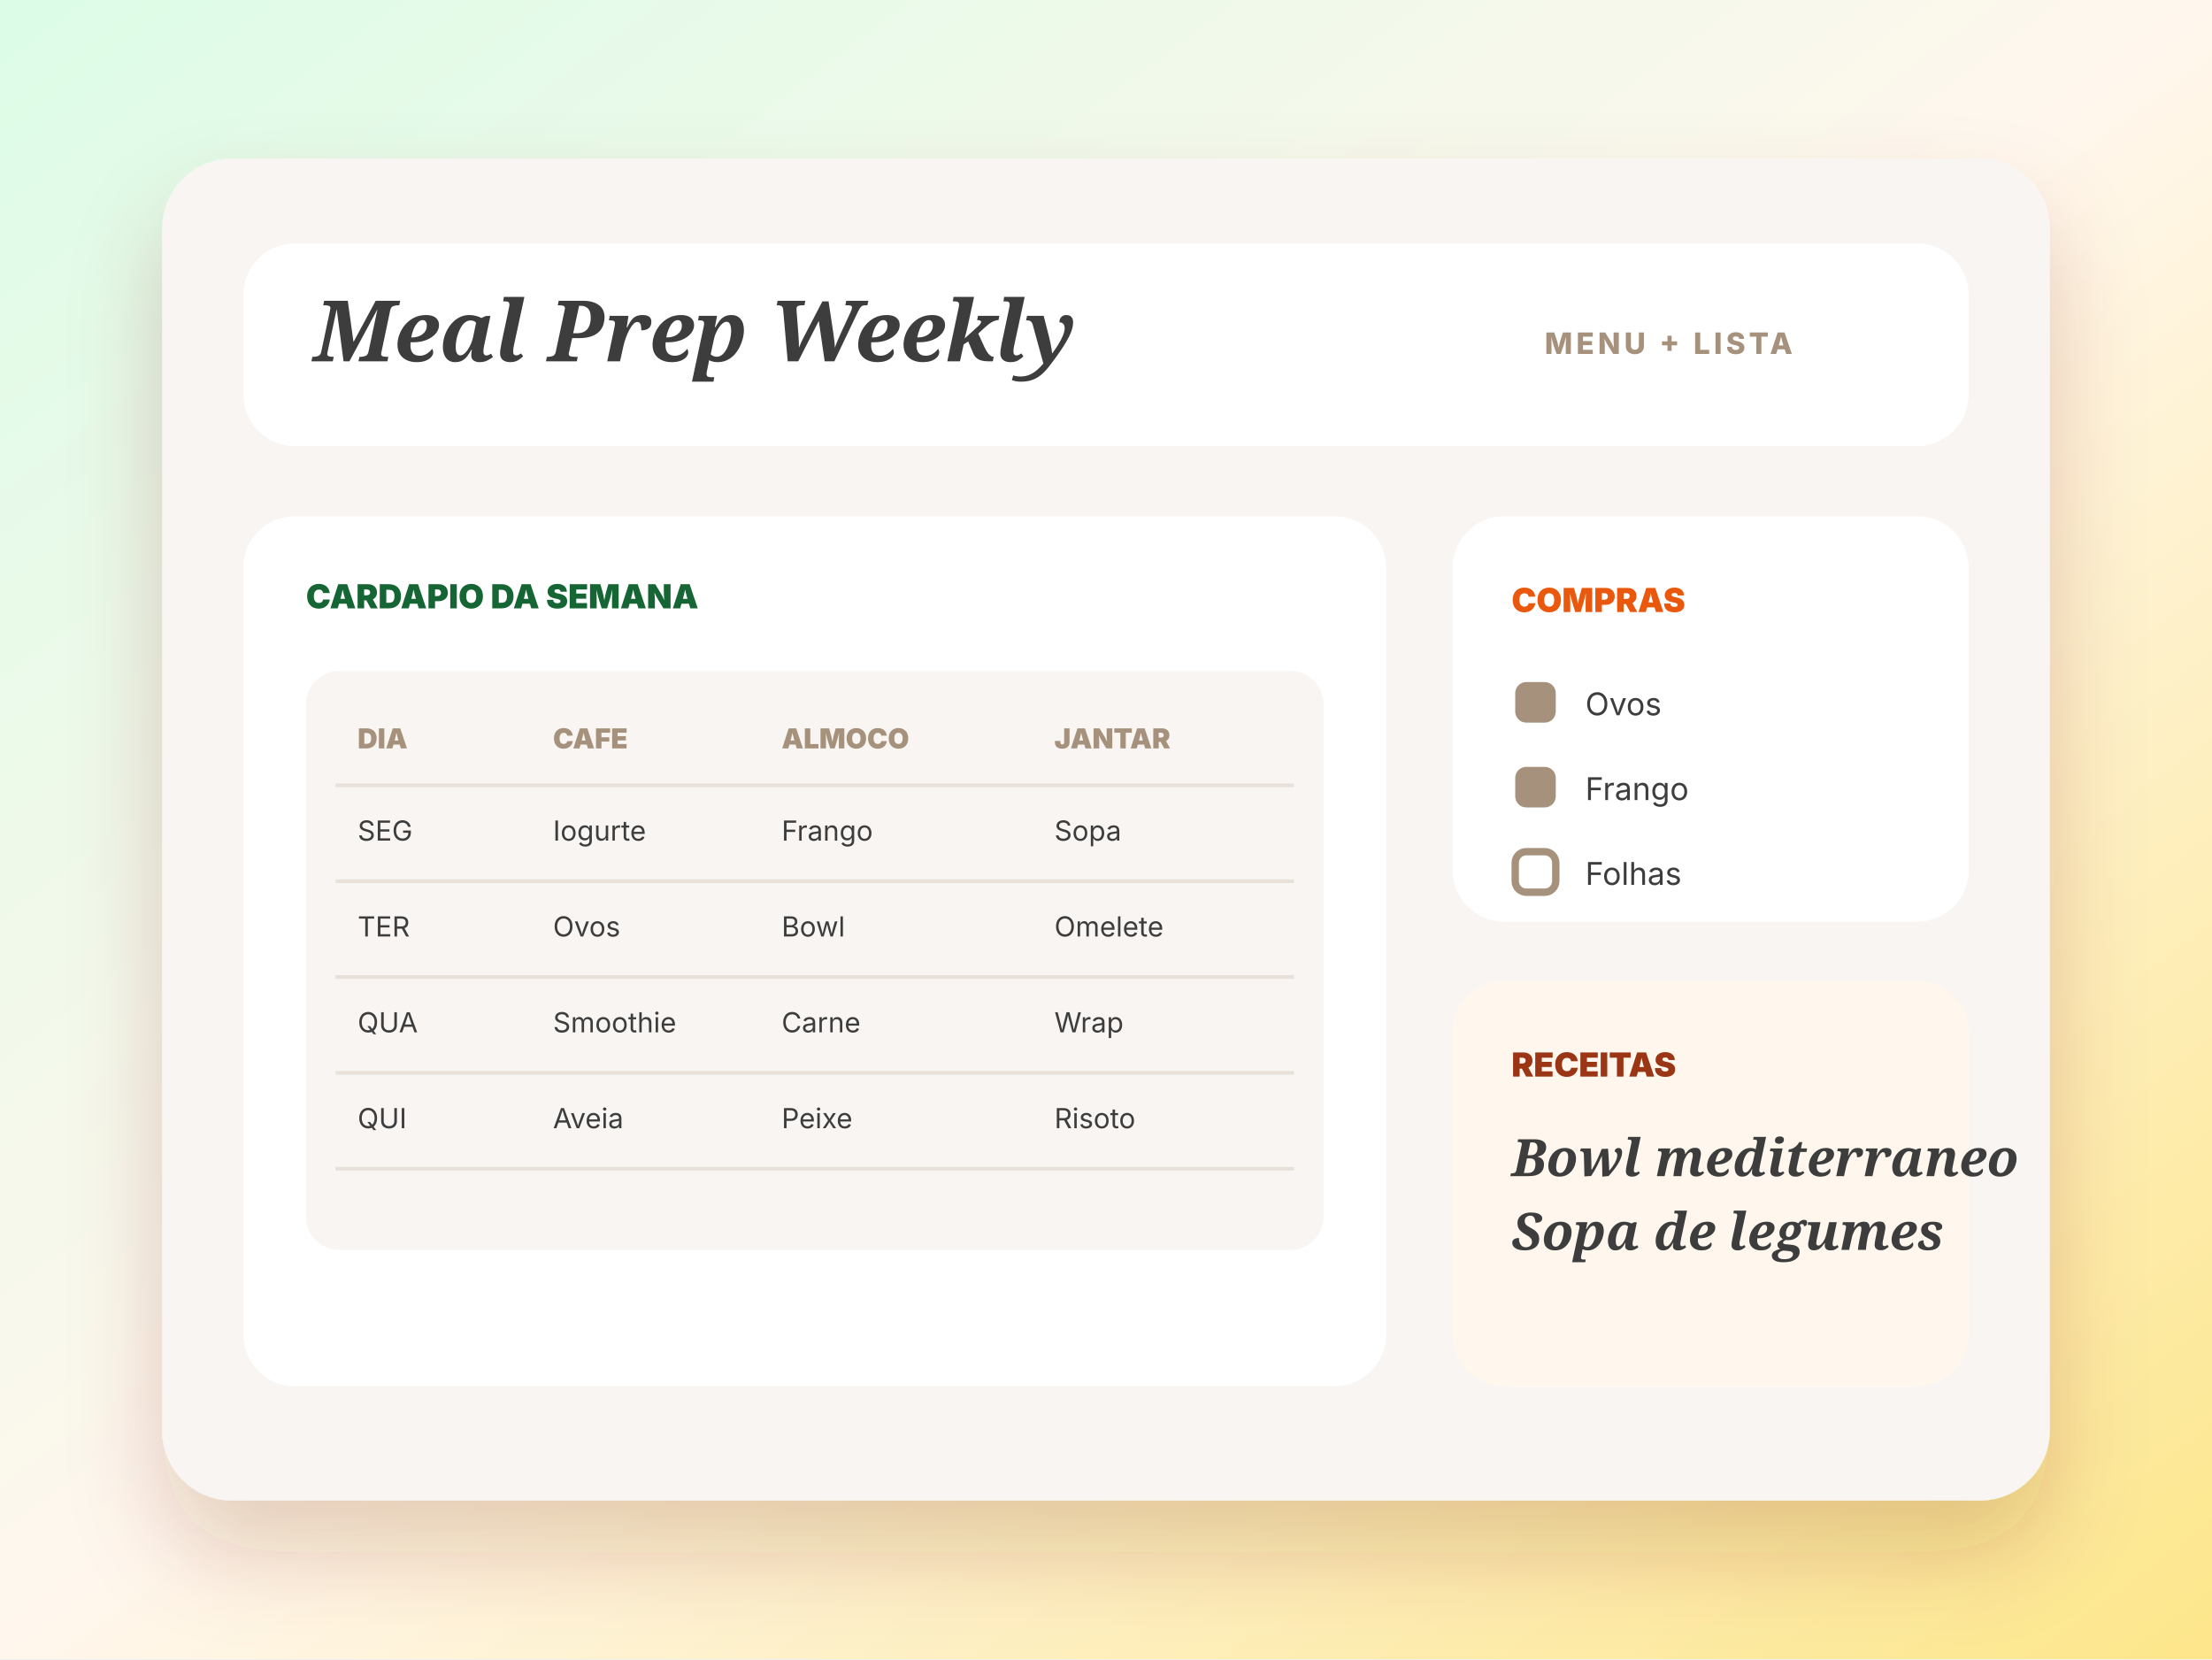
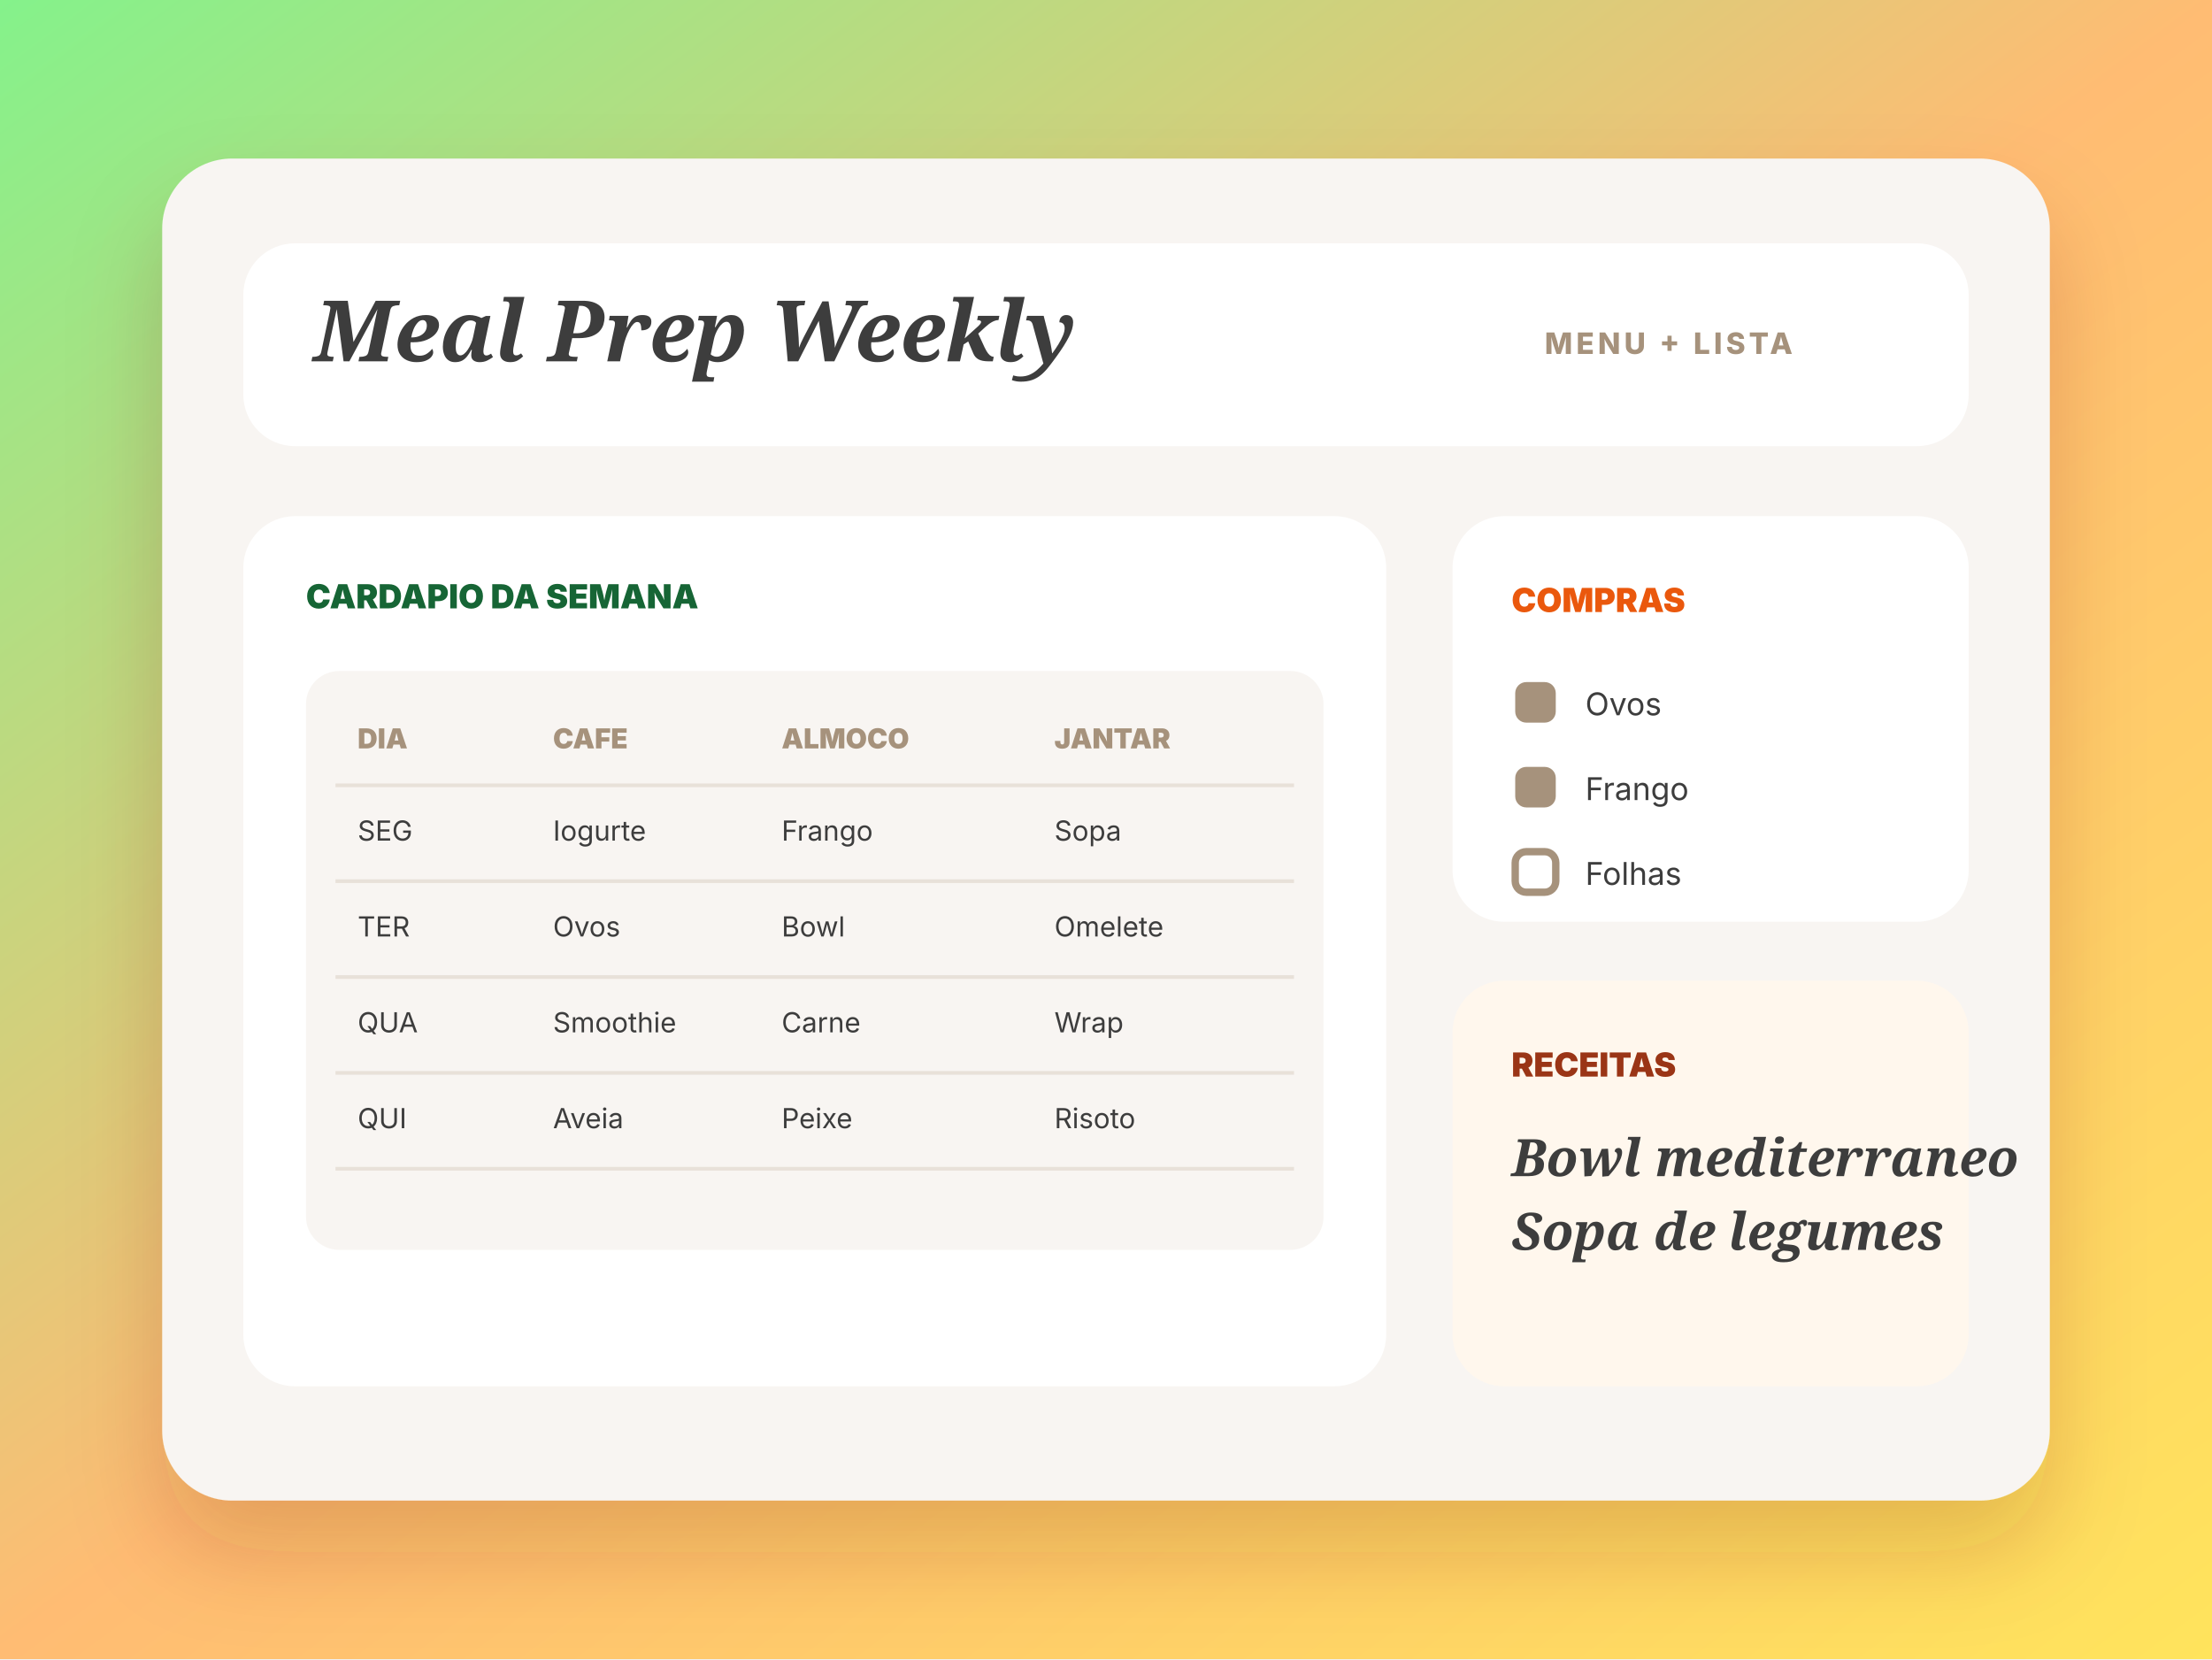
<svg xmlns="http://www.w3.org/2000/svg" width="1200" height="900" viewBox="0 0 1200 900" role="img" aria-labelledby="title desc">
  <defs>
    <linearGradient id="bg" x1="0" y1="0" x2="1" y2="1">
-       <stop offset="0" stop-color="#dcfce7" />
-       <stop offset=".5" stop-color="#fff7ed" />
-       <stop offset="1" stop-color="#fde68a" />
+       <stop offset="0" stop-color="#84f28b" />
+       <stop offset=".5" stop-color="#ffbc73" />
+       <stop offset="1" stop-color="#ffe45c" />
    </linearGradient>
    <filter id="shadow" x="-20%" y="-20%" width="140%" height="140%">
      <feDropShadow dx="0" dy="28" stdDeviation="25" flood-color="#7c2d12" flood-opacity=".20" />
    </filter>
  </defs>
  <rect width="1200" height="900" fill="url(#bg)" />
  <g transform="translate(88 86)" filter="url(#shadow)">
    <rect width="1024" height="728" rx="38" fill="#f8f5f2" />
    <rect x="44" y="46" width="936" height="110" rx="28" fill="#ffffff" />
    <text x="82" y="110" fill="#3d3d3d" font-family="Georgia, serif" font-size="46" font-style="italic" font-weight="700">Meal Prep Weekly</text>
    <text x="750" y="106" fill="#a6927c" font-family="Inter, Arial, sans-serif" font-size="16" font-weight="800" letter-spacing="2">MENU + LISTA</text>
    <rect x="44" y="194" width="620" height="472" rx="28" fill="#ffffff" />
    <text x="78" y="244" fill="#166534" font-family="Inter, Arial, sans-serif" font-size="18" font-weight="900">CARDAPIO DA SEMANA</text>
    <g transform="translate(78 278)" font-family="Inter, Arial, sans-serif" font-size="15">
      <rect width="552" height="314" rx="18" fill="#f8f5f2" />
      <g fill="#a6927c" font-weight="900">
        <text x="28" y="42">DIA</text>
        <text x="134" y="42">CAFE</text>
        <text x="258" y="42">ALMOCO</text>
        <text x="406" y="42">JANTAR</text>
      </g>
      <g fill="#3d3d3d">
        <text x="28" y="92">SEG</text>
        <text x="134" y="92">Iogurte</text>
        <text x="258" y="92">Frango</text>
        <text x="406" y="92">Sopa</text>
        <text x="28" y="144">TER</text>
        <text x="134" y="144">Ovos</text>
        <text x="258" y="144">Bowl</text>
        <text x="406" y="144">Omelete</text>
        <text x="28" y="196">QUA</text>
        <text x="134" y="196">Smoothie</text>
        <text x="258" y="196">Carne</text>
        <text x="406" y="196">Wrap</text>
        <text x="28" y="248">QUI</text>
        <text x="134" y="248">Aveia</text>
        <text x="258" y="248">Peixe</text>
        <text x="406" y="248">Risoto</text>
      </g>
      <g stroke="#e8e1d9" stroke-width="2">
        <line x1="16" y1="62" x2="536" y2="62" />
        <line x1="16" y1="114" x2="536" y2="114" />
        <line x1="16" y1="166" x2="536" y2="166" />
        <line x1="16" y1="218" x2="536" y2="218" />
        <line x1="16" y1="270" x2="536" y2="270" />
      </g>
    </g>
    <rect x="700" y="194" width="280" height="220" rx="28" fill="#ffffff" />
    <text x="732" y="246" fill="#ea580c" font-family="Inter, Arial, sans-serif" font-size="18" font-weight="900">COMPRAS</text>
    <g font-family="Inter, Arial, sans-serif" font-size="17" fill="#3d3d3d">
      <rect x="734" y="284" width="22" height="22" rx="6" fill="#a6927c" />
      <text x="772" y="302">Ovos</text>
      <rect x="734" y="330" width="22" height="22" rx="6" fill="#a6927c" />
      <text x="772" y="348">Frango</text>
      <rect x="734" y="376" width="22" height="22" rx="6" fill="none" stroke="#a6927c" stroke-width="4" />
      <text x="772" y="394">Folhas</text>
    </g>
    <rect x="700" y="446" width="280" height="220" rx="28" fill="#fff7ed" />
    <text x="732" y="498" fill="#9a3412" font-family="Inter, Arial, sans-serif" font-size="18" font-weight="900">RECEITAS</text>
    <text x="732" y="552" fill="#3d3d3d" font-family="Georgia, serif" font-size="28" font-style="italic" font-weight="700">Bowl mediterraneo</text>
    <text x="732" y="592" fill="#3d3d3d" font-family="Georgia, serif" font-size="28" font-style="italic" font-weight="700">Sopa de legumes</text>
  </g>
</svg>
